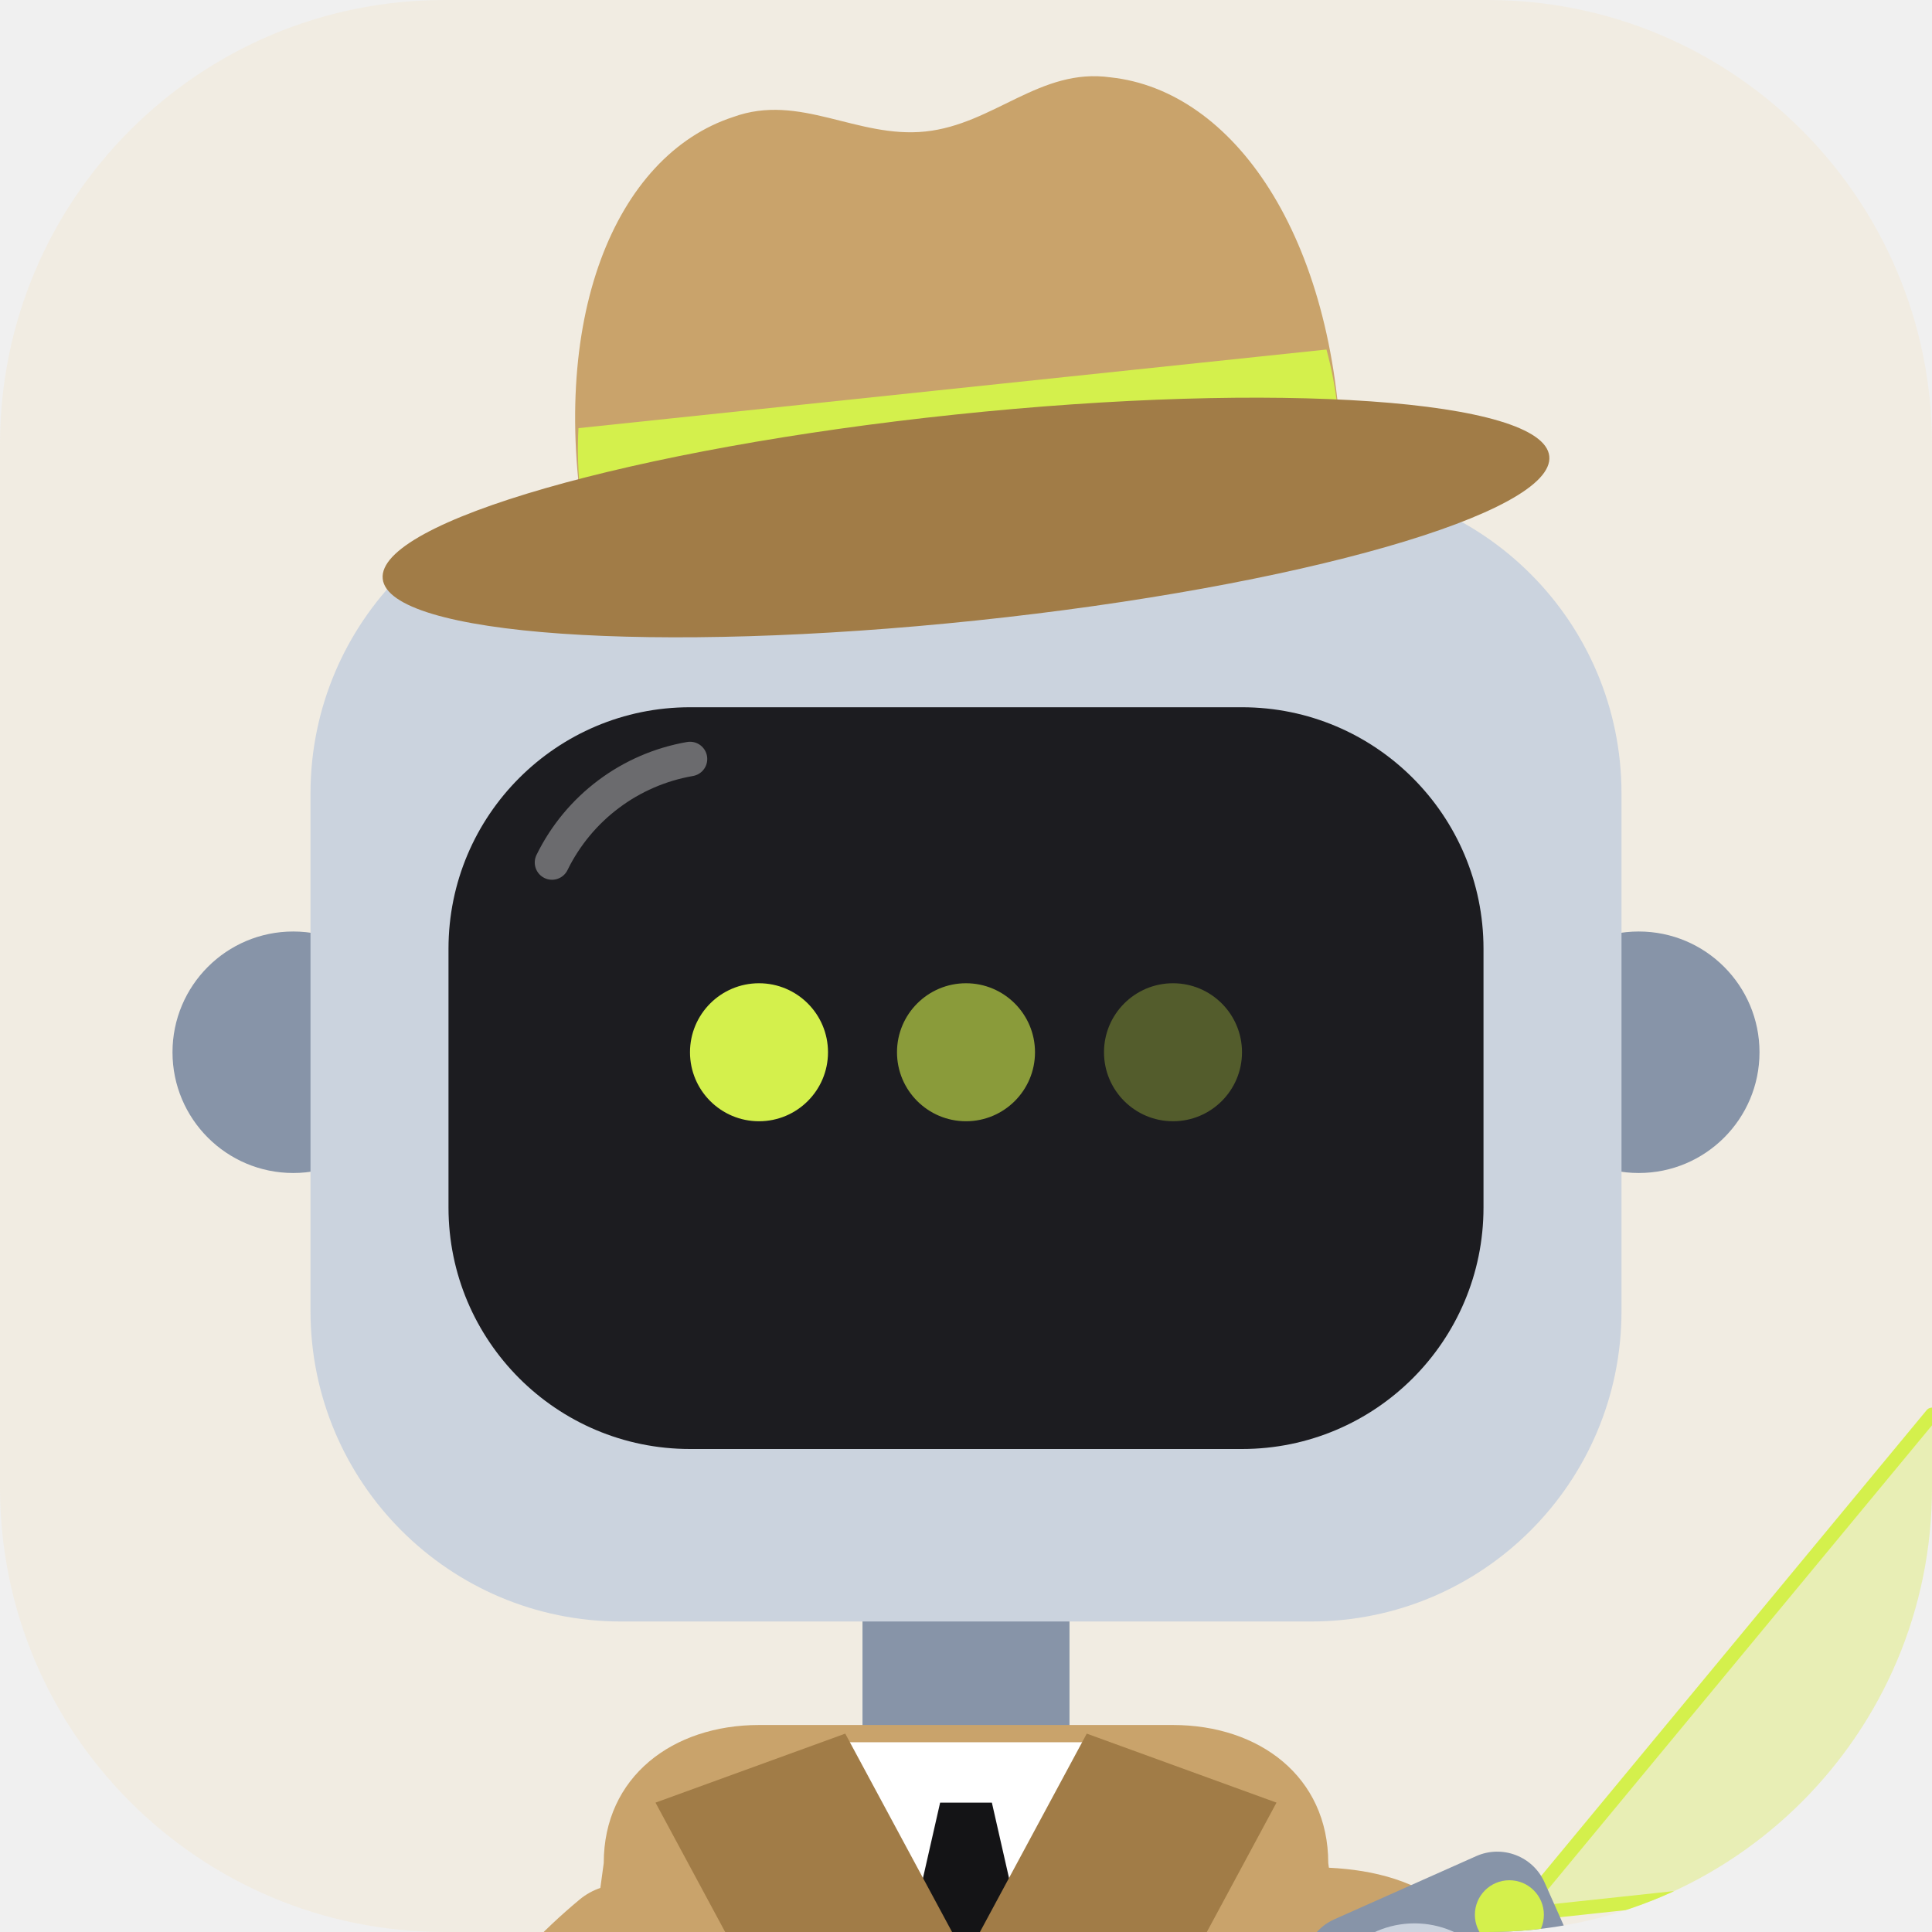
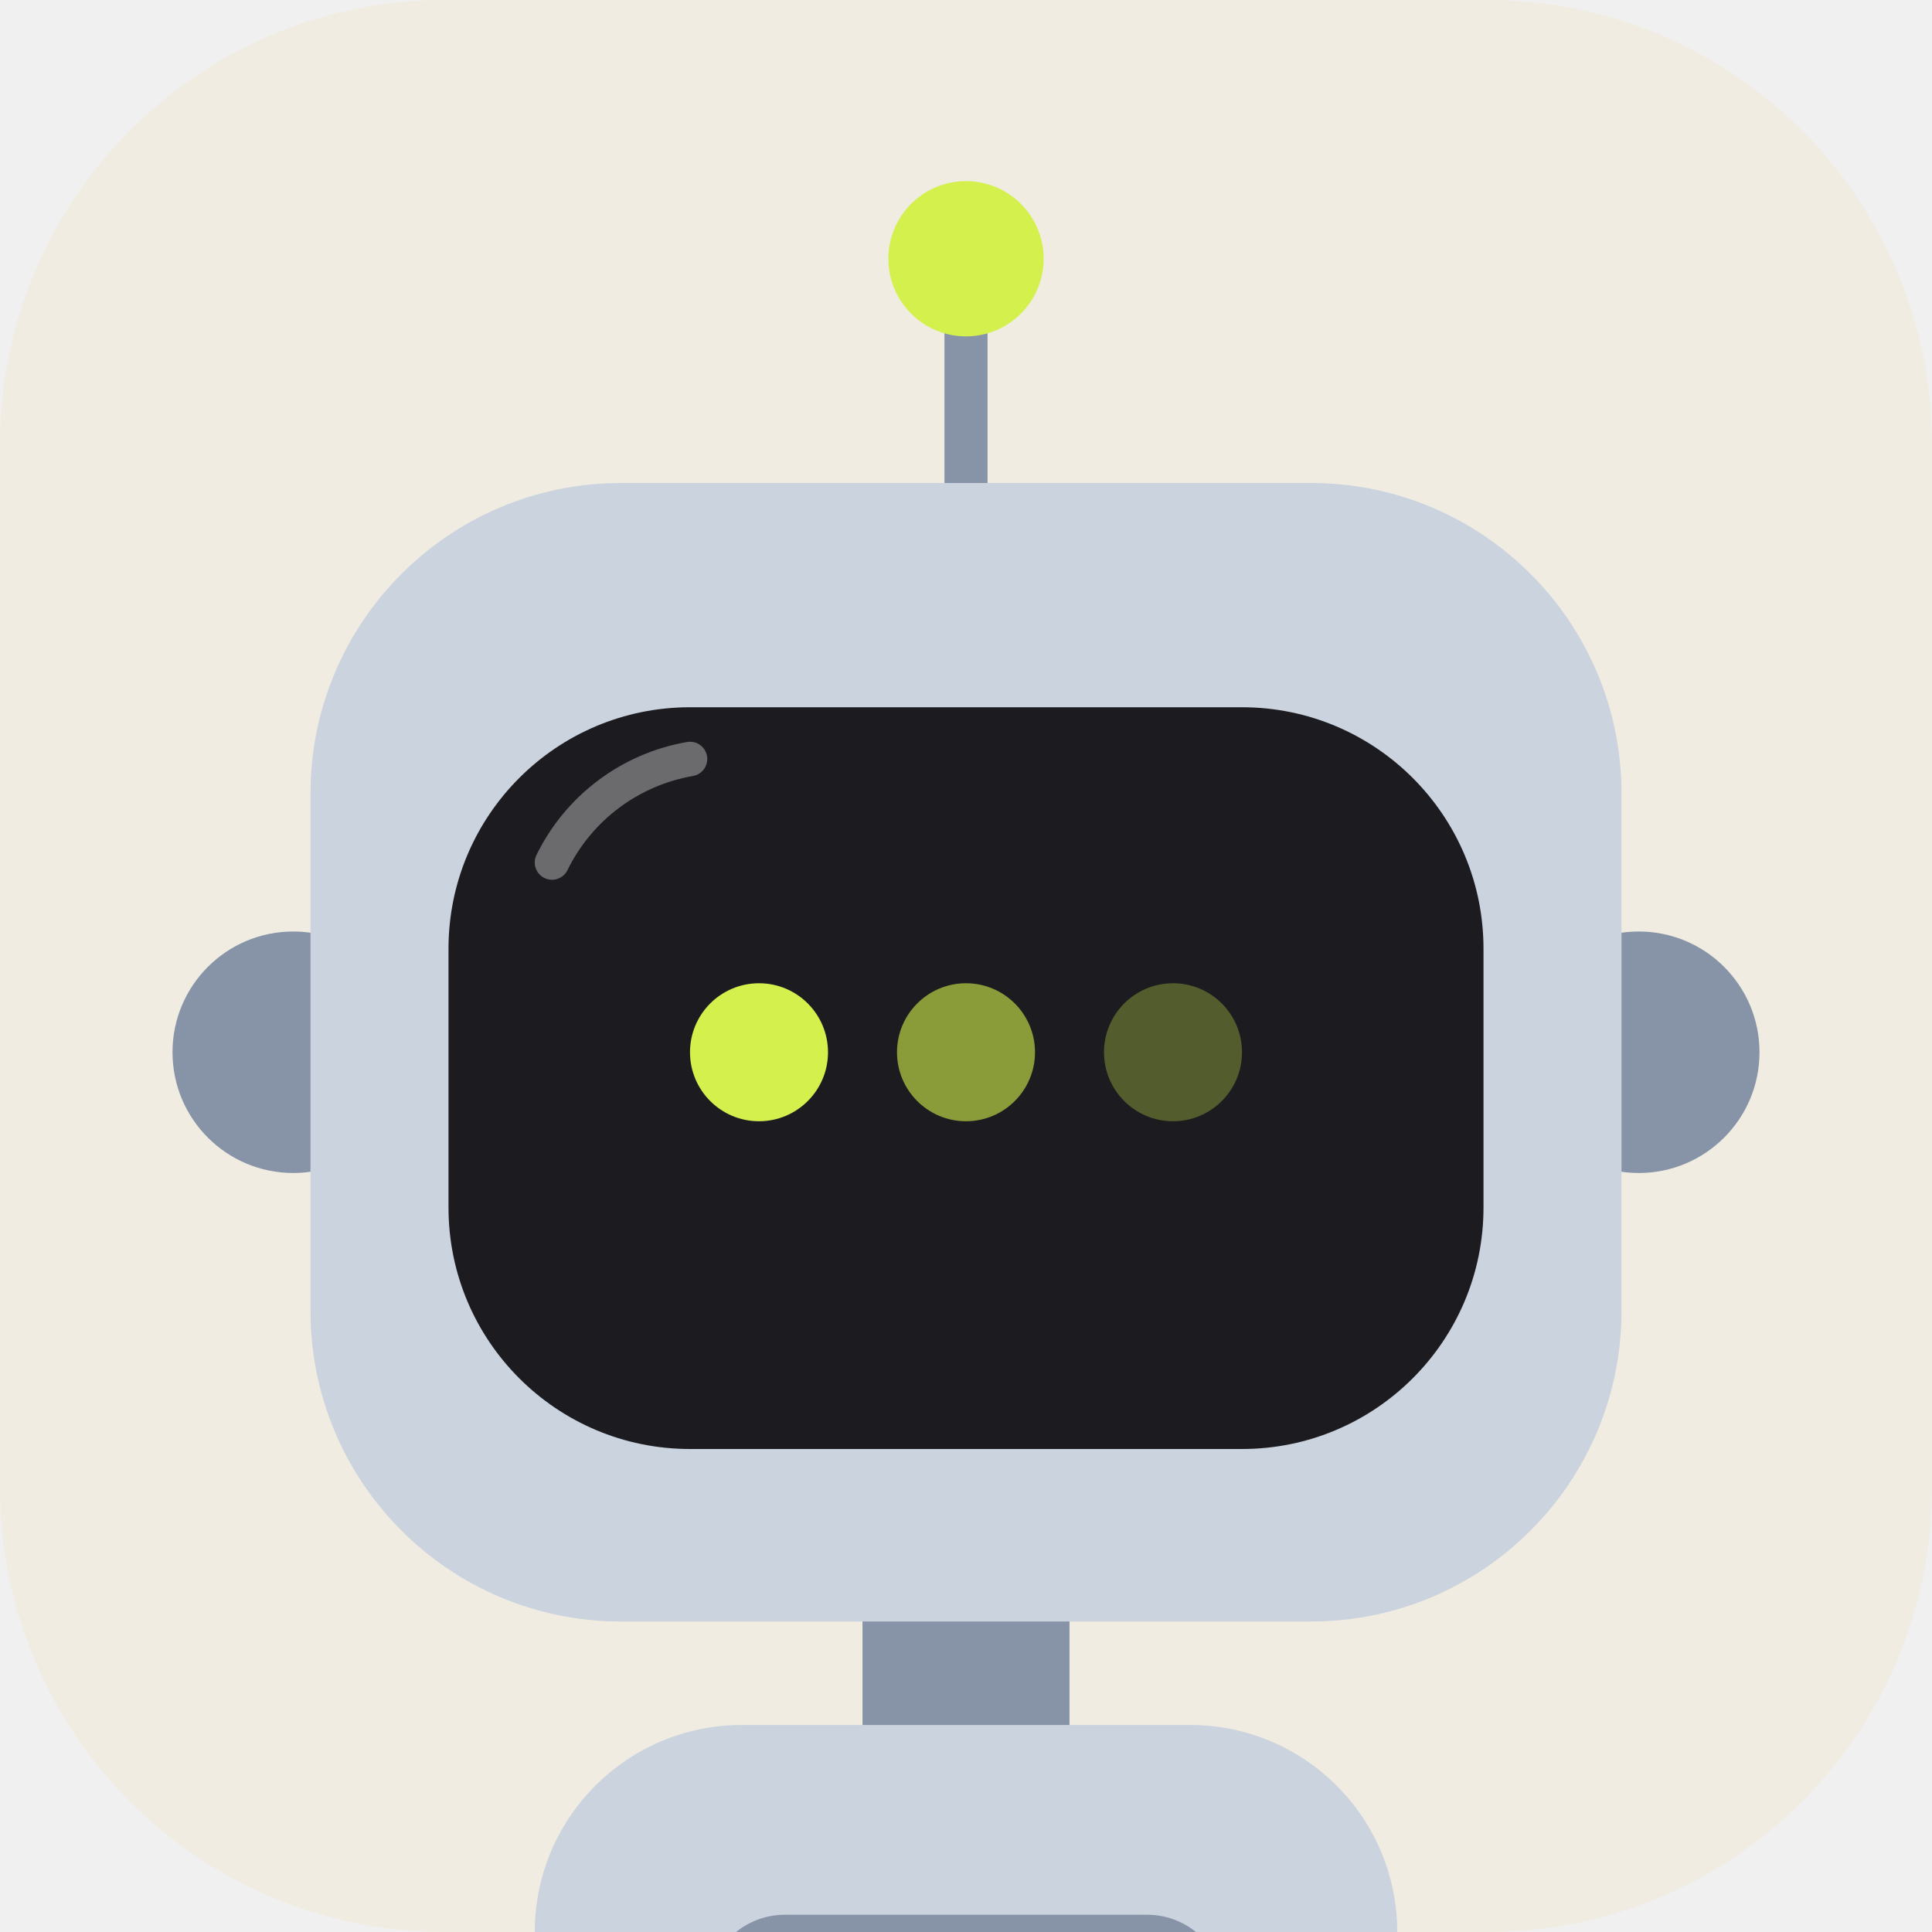
<svg xmlns="http://www.w3.org/2000/svg" width="240" height="240" viewBox="8 -14 224 224" role="img" aria-label="404, thinking">
  <clipPath id="ch72">
    <rect x="8" y="-14" width="224" height="224" rx="51.52" />
  </clipPath>
  <g clip-path="url(#ch72)">
    <rect x="8" y="-14" width="224" height="224" fill="#f1ece2" />
    <rect x="91" y="278" width="18" height="30" rx="5" fill="#8794a8" />
    <rect x="80" y="300" width="40" height="18" rx="9" fill="#cbd3de" />
    <rect x="131" y="278" width="18" height="30" rx="5" fill="#8794a8" />
    <rect x="120" y="300" width="40" height="18" rx="9" fill="#cbd3de" />
-     <path d="M80 212q-24 20-12 48" fill="none" stroke="#c9a36b" stroke-width="15" stroke-linecap="round" stroke-linejoin="round" />
+     <path d="M80 212q-24 20-12 48" fill="none" stroke="#8794a8" stroke-width="15" stroke-linecap="round" stroke-linejoin="round" />
    <circle cx="68" cy="262" r="12" fill="#cbd3de" />
-     <path d="M160 210q14 0 14 10" fill="none" stroke="#c9a36b" stroke-width="15" stroke-linecap="round" stroke-linejoin="round" />
+     <path d="M160 212q24 20 12 48" fill="none" stroke="#8794a8" stroke-width="15" stroke-linecap="round" stroke-linejoin="round" />
+     <circle cx="172" cy="262" r="12" fill="#cbd3de" />
    <rect x="108" y="168" width="24" height="24" fill="#8794a8" />
-     <path d="M78 202c0-10 8-16 18-16h48c10 0 18 6 18 16L174 290c1 6-3 10-9 10H75c-6 0-10-4-9-10z" fill="#c9a36b" />
-     <path d="M120 220V300" stroke="#a17c47" stroke-width="2.2" stroke-linecap="round" />
-     <rect x="69" y="249.84" width="102" height="12" rx="3" fill="#a17c47" />
-     <rect x="112" y="247.34" width="16" height="17" rx="3.5" fill="#c9a36b" stroke="#e0a526" stroke-width="3.6" />
-     <path d="M106 188l14 26 14-26z" fill="#ffffff" />
-     <path d="M117 195h6l2.5 11-5.5 7-5.5-7z" fill="#141416" />
-     <path d="M106 187l-22 8 14 26 22-8z" fill="#a17c47" />
-     <path d="M134 187l22 8-14 26-22-8z" fill="#a17c47" />
+     <rect x="70" y="186" width="100" height="106" rx="24" fill="#cbd3de" />
+     <rect x="90" y="208" width="60" height="42" rx="9" fill="#8794a8" />
+     <circle cx="106" cy="229" r="9" fill="#d4f04c" />
+     <rect x="124" y="220" width="18" height="5" rx="2.5" fill="#cbd3de" />
+     <rect x="124" y="232" width="12" height="5" rx="2.5" fill="#cbd3de" />
+     <circle cx="84" cy="270" r="3.5" fill="#8794a8" />
+     <circle cx="156" cy="270" r="3.5" fill="#8794a8" />
+     <path d="M120 46V22" stroke="#8794a8" stroke-width="5" stroke-linecap="round" />
+     <circle cx="120" cy="16" r="9" fill="#d4f04c" />
    <circle cx="42" cy="108" r="14" fill="#8794a8" />
    <circle cx="198" cy="108" r="14" fill="#8794a8" />
    <rect x="44" y="42" width="152" height="132" rx="36" fill="#cbd3de" />
    <rect x="60" y="68" width="120" height="86" rx="28" fill="#1c1c20" />
    <path d="M72 86a22 22 0 0 1 16-12" fill="none" stroke="#ffffff" stroke-opacity=".35" stroke-width="4" stroke-linecap="round" />
    <circle cx="96" cy="108" r="8" fill="#d4f04c" />
    <circle cx="120" cy="108" r="8" fill="#d4f04c" fill-opacity=".6" />
    <circle cx="144" cy="108" r="8" fill="#d4f04c" fill-opacity=".3" />
-     <g transform="translate(0 -18) rotate(-6 120 64)">
-       <path d="M76 62c-2-26 8-44 22-47 8-2 14 4 22 4s14-6 22-4c14 3 24 21 22 47z" fill="#c9a36b" />
-       <path d="M76.4 49h87.2c.7 4.3.7 8.7.4 13H76c-.3-4.300-.3-8.700.4-13z" fill="#d4f04c" />
-       <ellipse cx="120" cy="64" rx="68" ry="12" fill="#a17c47" />
-     </g>
-     <path d="M184 208L232 150l8 52z" fill="#d4f04c" fill-opacity=".3" />
-     <path d="M184 208L232 150M184 208l56-6" fill="none" stroke="#d4f04c" stroke-width="1.6" stroke-linecap="round" stroke-linejoin="round" />
-     <rect x="160" y="204" width="30" height="20" rx="6" fill="#8794a8" transform="rotate(-24 175 214)" />
-     <circle cx="183" cy="208" r="4" fill="#d4f04c" />
-     <circle cx="172" cy="220" r="11" fill="#cbd3de" />
  </g>
</svg>
